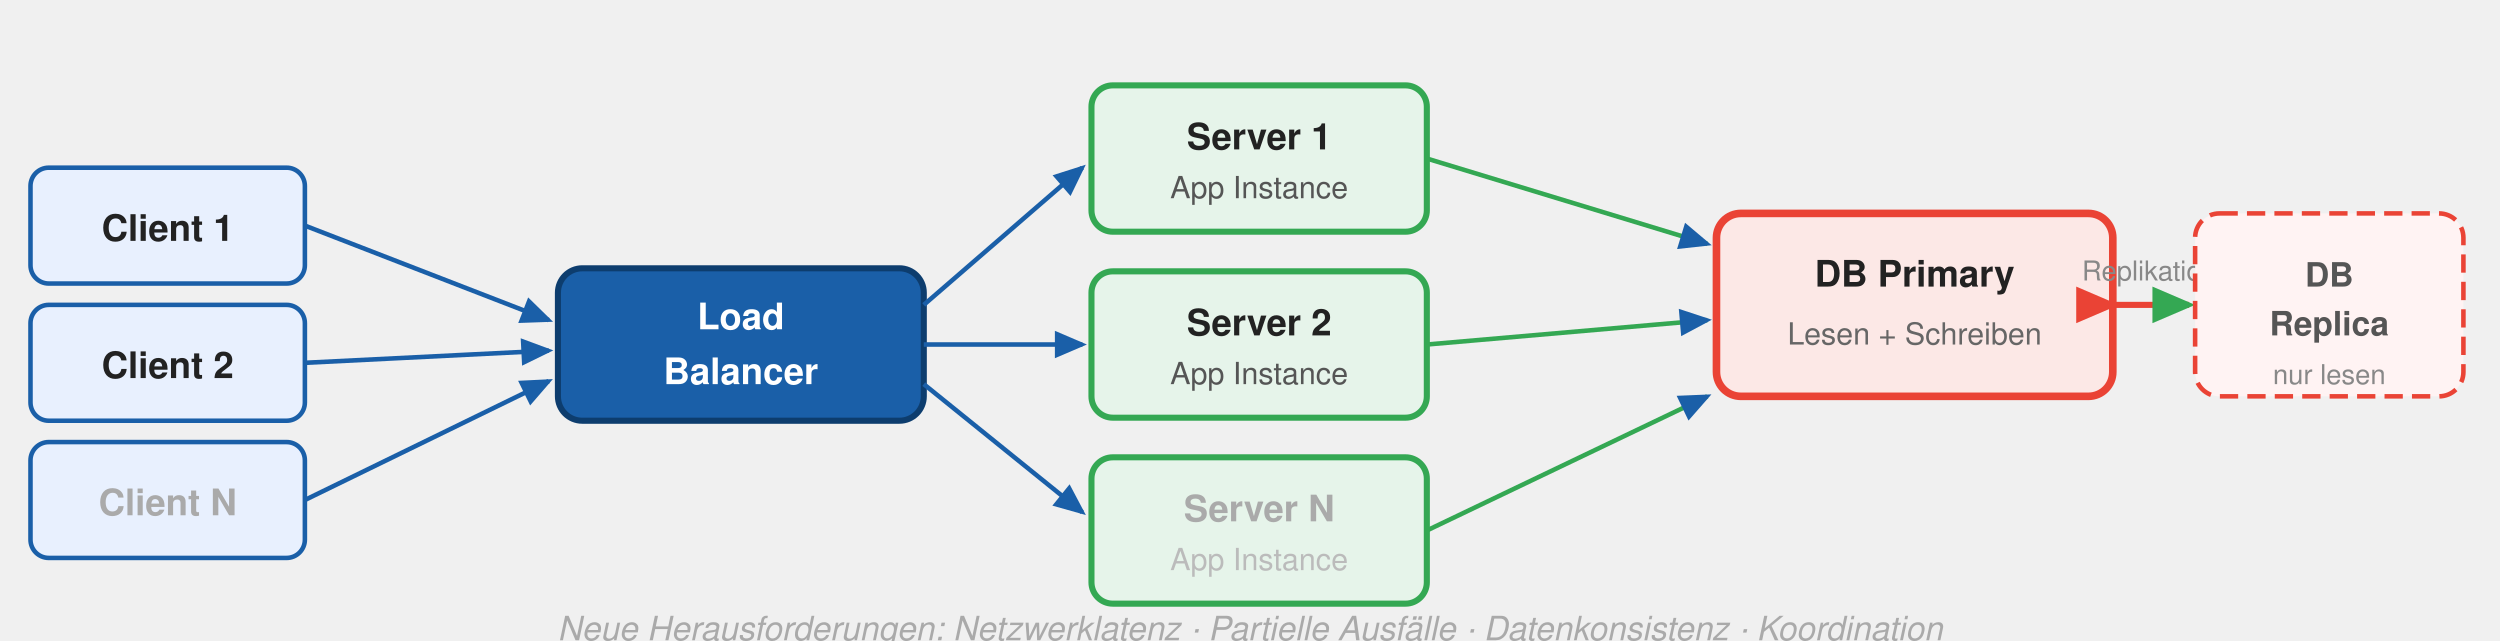
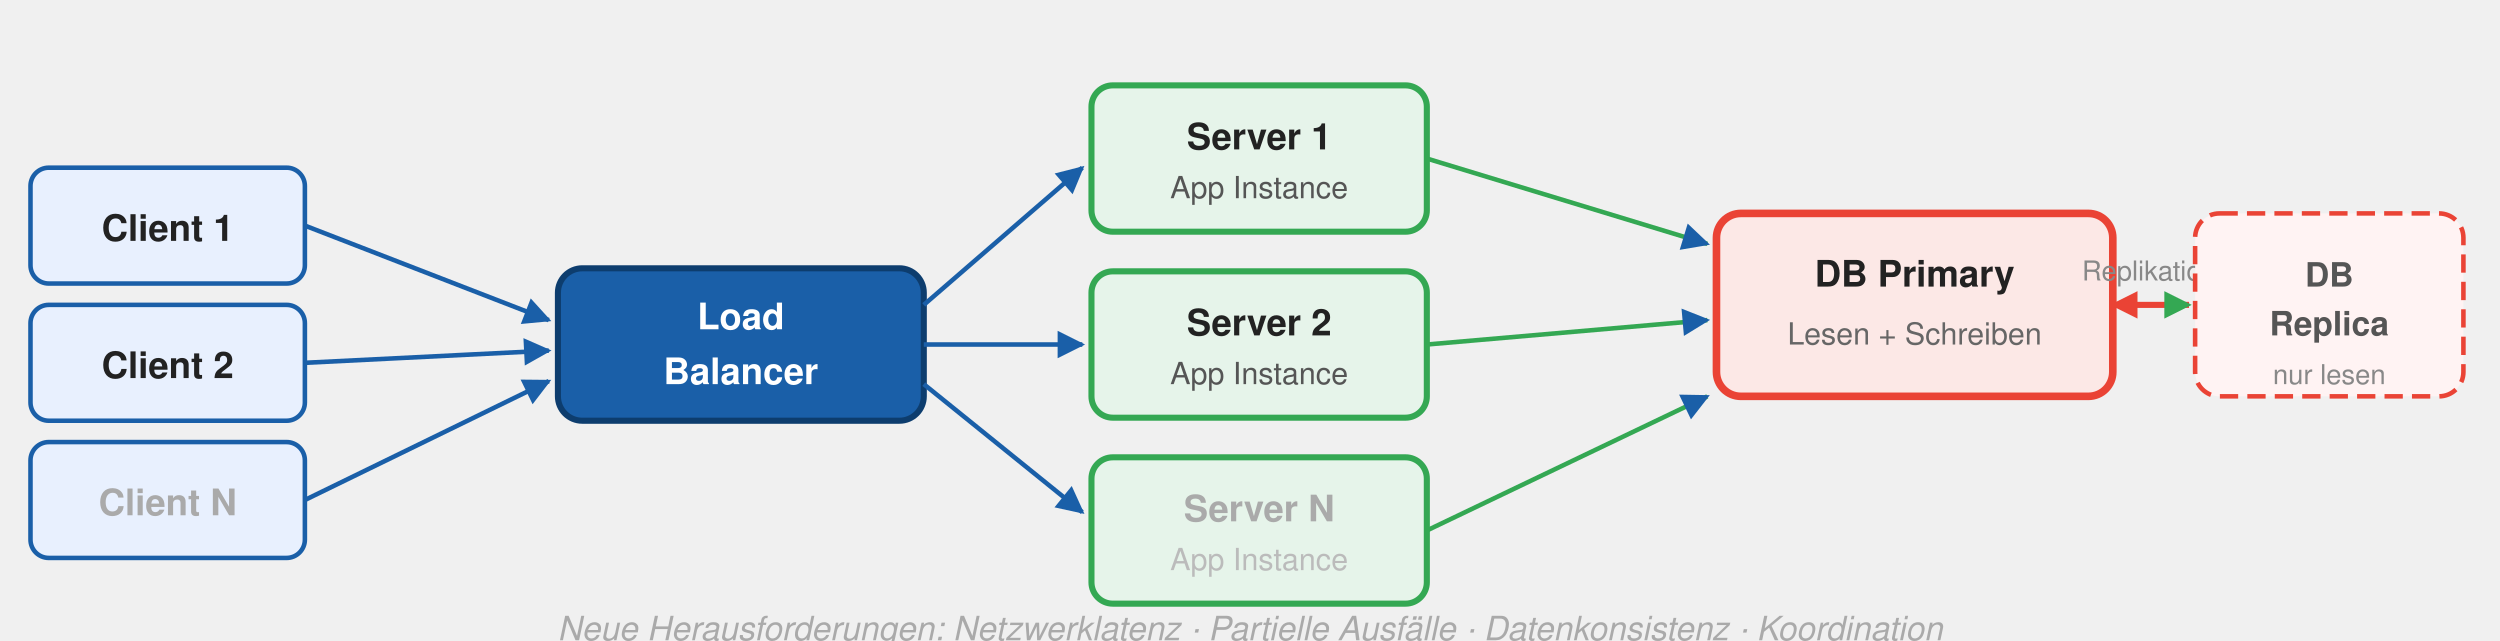
<svg xmlns="http://www.w3.org/2000/svg" viewBox="0 0 820 210" font-family="'Source Sans Pro', Helvetica, Arial, sans-serif">
  <defs>
-     <marker id="ds-fwd" markerWidth="7" markerHeight="6" refX="6" refY="3" orient="auto">
-       <polygon points="0 0, 7 3, 0 6" fill="#1a5fa8" />
+     <marker id="ds-fwd" viewBox="0 0 10 10" markerWidth="9" markerHeight="9" refX="9" refY="5" orient="auto-start-reverse" markerUnits="userSpaceOnUse">
+       <path d="M 0 0 L 10 5 L 0 10 z" fill="#1a5fa8" />
    </marker>
-     <marker id="ds-bwd" markerWidth="7" markerHeight="6" refX="1" refY="3" orient="auto-start-reverse">
-       <polygon points="7 0, 0 3, 7 6" fill="#ea4335" />
+     <marker id="ds-bwd" viewBox="0 0 10 10" markerWidth="9" markerHeight="9" refX="9" refY="5" orient="auto-start-reverse" markerUnits="userSpaceOnUse">
+       <path d="M 0 0 L 10 5 L 0 10 z" fill="#ea4335" />
    </marker>
-     <marker id="ds-rep" markerWidth="7" markerHeight="6" refX="6" refY="3" orient="auto">
-       <polygon points="0 0, 7 3, 0 6" fill="#34a853" />
+     <marker id="ds-rep" viewBox="0 0 10 10" markerWidth="9" markerHeight="9" refX="9" refY="5" orient="auto-start-reverse" markerUnits="userSpaceOnUse">
+       <path d="M 0 0 L 10 5 L 0 10 z" fill="#34a853" />
    </marker>
  </defs>
  <rect x="10" y="55" width="90" height="38" rx="6" fill="#e8f0fe" stroke="#1a5fa8" stroke-width="1.5" />
  <text x="55" y="79" text-anchor="middle" font-size="12" font-weight="600" fill="#222">Client 1</text>
  <rect x="10" y="100" width="90" height="38" rx="6" fill="#e8f0fe" stroke="#1a5fa8" stroke-width="1.5" />
  <text x="55" y="124" text-anchor="middle" font-size="12" font-weight="600" fill="#222">Client 2</text>
  <rect x="10" y="145" width="90" height="38" rx="6" fill="#e8f0fe" stroke="#1a5fa8" stroke-width="1.5" />
  <text x="55" y="169" text-anchor="middle" font-size="12" font-weight="600" fill="#aaa">Client N</text>
  <line x1="100" y1="74" x2="180" y2="105" stroke="#1a5fa8" stroke-width="1.5" marker-end="url(#ds-fwd)" />
  <line x1="100" y1="119" x2="180" y2="115" stroke="#1a5fa8" stroke-width="1.5" marker-end="url(#ds-fwd)" />
  <line x1="100" y1="164" x2="180" y2="125" stroke="#1a5fa8" stroke-width="1.5" marker-end="url(#ds-fwd)" />
  <rect x="183" y="88" width="120" height="50" rx="8" fill="#1a5fa8" stroke="#0d3d6e" stroke-width="2" />
  <text x="243" y="108" text-anchor="middle" font-size="12" font-weight="700" fill="#ffffff">Load</text>
  <text x="243" y="126" text-anchor="middle" font-size="12" font-weight="700" fill="#ffffff">Balancer</text>
  <line x1="303" y1="100" x2="355" y2="55" stroke="#1a5fa8" stroke-width="1.5" marker-end="url(#ds-fwd)" />
  <line x1="303" y1="113" x2="355" y2="113" stroke="#1a5fa8" stroke-width="1.5" marker-end="url(#ds-fwd)" />
  <line x1="303" y1="126" x2="355" y2="168" stroke="#1a5fa8" stroke-width="1.5" marker-end="url(#ds-fwd)" />
  <rect x="358" y="28" width="110" height="48" rx="7" fill="#e6f4ea" stroke="#34a853" stroke-width="2" />
  <text x="413" y="49" text-anchor="middle" font-size="12" font-weight="600" fill="#222">Server 1</text>
  <text x="413" y="65" text-anchor="middle" font-size="10" fill="#555">App Instance</text>
  <rect x="358" y="89" width="110" height="48" rx="7" fill="#e6f4ea" stroke="#34a853" stroke-width="2" />
  <text x="413" y="110" text-anchor="middle" font-size="12" font-weight="600" fill="#222">Server 2</text>
  <text x="413" y="126" text-anchor="middle" font-size="10" fill="#555">App Instance</text>
  <rect x="358" y="150" width="110" height="48" rx="7" fill="#e6f4ea" stroke="#34a853" stroke-width="2" />
  <text x="413" y="171" text-anchor="middle" font-size="12" font-weight="600" fill="#aaa">Server N</text>
  <text x="413" y="187" text-anchor="middle" font-size="10" fill="#bbb">App Instance</text>
  <line x1="468" y1="52" x2="560" y2="80" stroke="#34a853" stroke-width="1.5" marker-end="url(#ds-fwd)" />
  <line x1="468" y1="113" x2="560" y2="105" stroke="#34a853" stroke-width="1.5" marker-end="url(#ds-fwd)" />
  <line x1="468" y1="174" x2="560" y2="130" stroke="#34a853" stroke-width="1.5" marker-end="url(#ds-fwd)" />
  <rect x="563" y="70" width="130" height="60" rx="8" fill="#fce8e6" stroke="#ea4335" stroke-width="2.5" />
  <text x="628" y="94" text-anchor="middle" font-size="12" font-weight="700" fill="#222">DB Primary</text>
  <text x="628" y="113" text-anchor="middle" font-size="10" fill="#666">Lesen + Schreiben</text>
  <line x1="693" y1="100" x2="718" y2="100" stroke="#ea4335" stroke-width="2" marker-start="url(#ds-bwd)" marker-end="url(#ds-rep)" />
  <text x="705" y="92" text-anchor="middle" font-size="9" fill="#888">Replikation</text>
  <rect x="720" y="70" width="88" height="60" rx="8" fill="#fff3f3" stroke="#ea4335" stroke-width="1.5" stroke-dasharray="6,3" />
  <text x="764" y="94" text-anchor="middle" font-size="11" font-weight="600" fill="#555">DB</text>
  <text x="764" y="110" text-anchor="middle" font-size="11" font-weight="600" fill="#555">Replica</text>
  <text x="764" y="126" text-anchor="middle" font-size="9" fill="#888">nur lesen</text>
  <text x="410" y="210" text-anchor="middle" font-size="11" fill="#aaa" font-style="italic">Neue Herausforderungen: Netzwerklatenz · Partielle Ausfälle · Datenkonsistenz · Koordination</text>
</svg>
